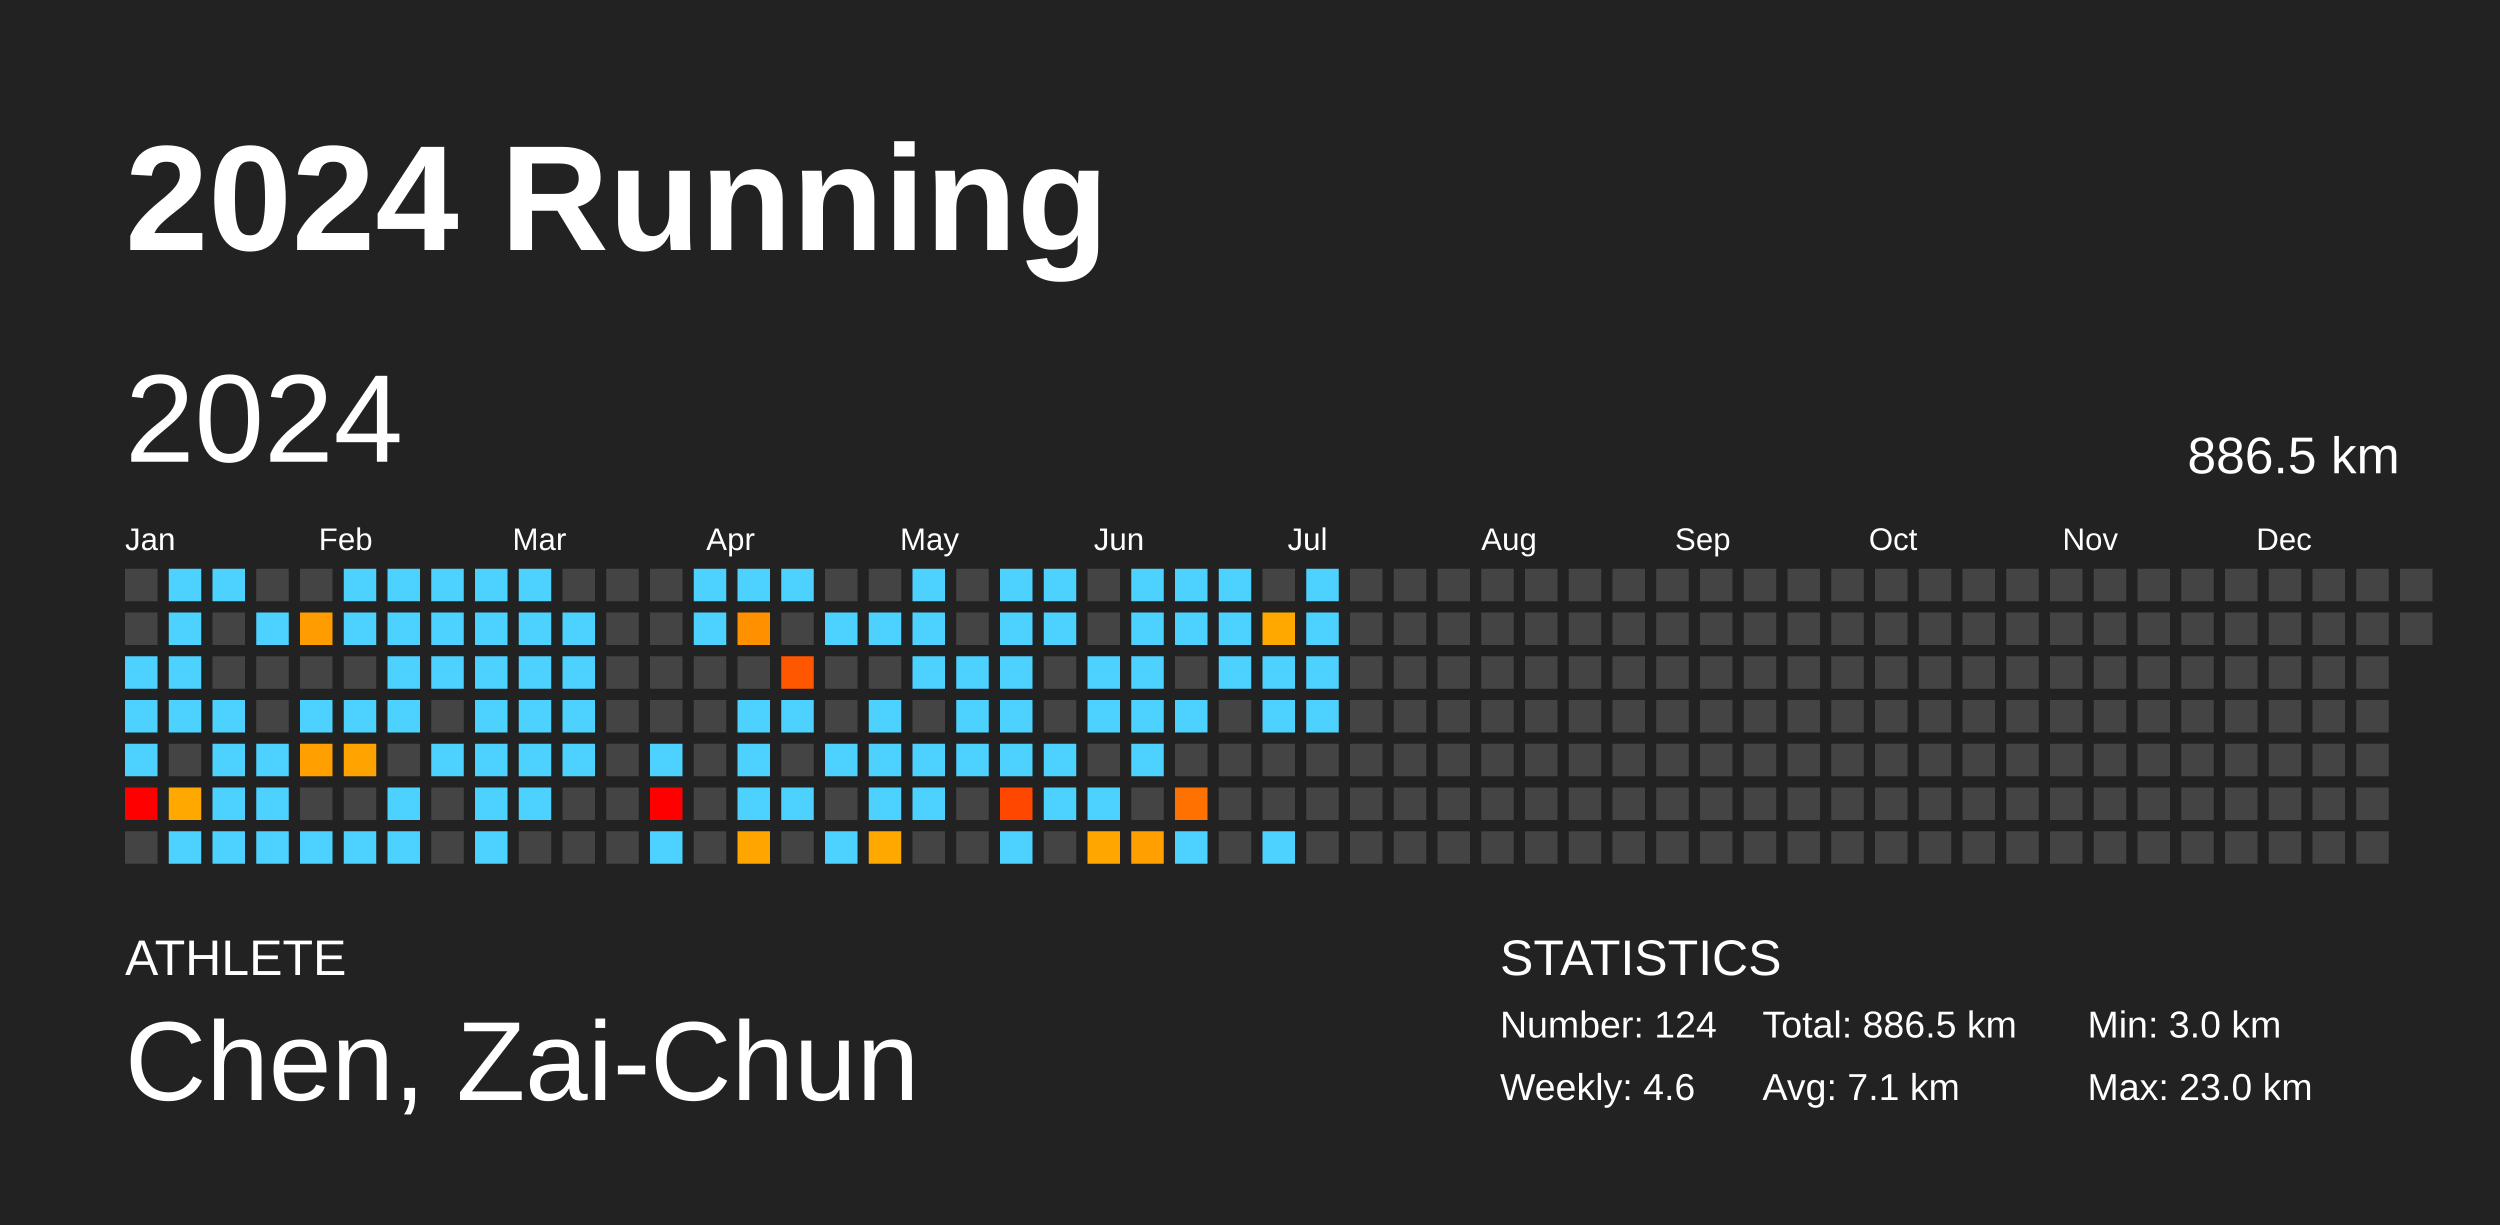
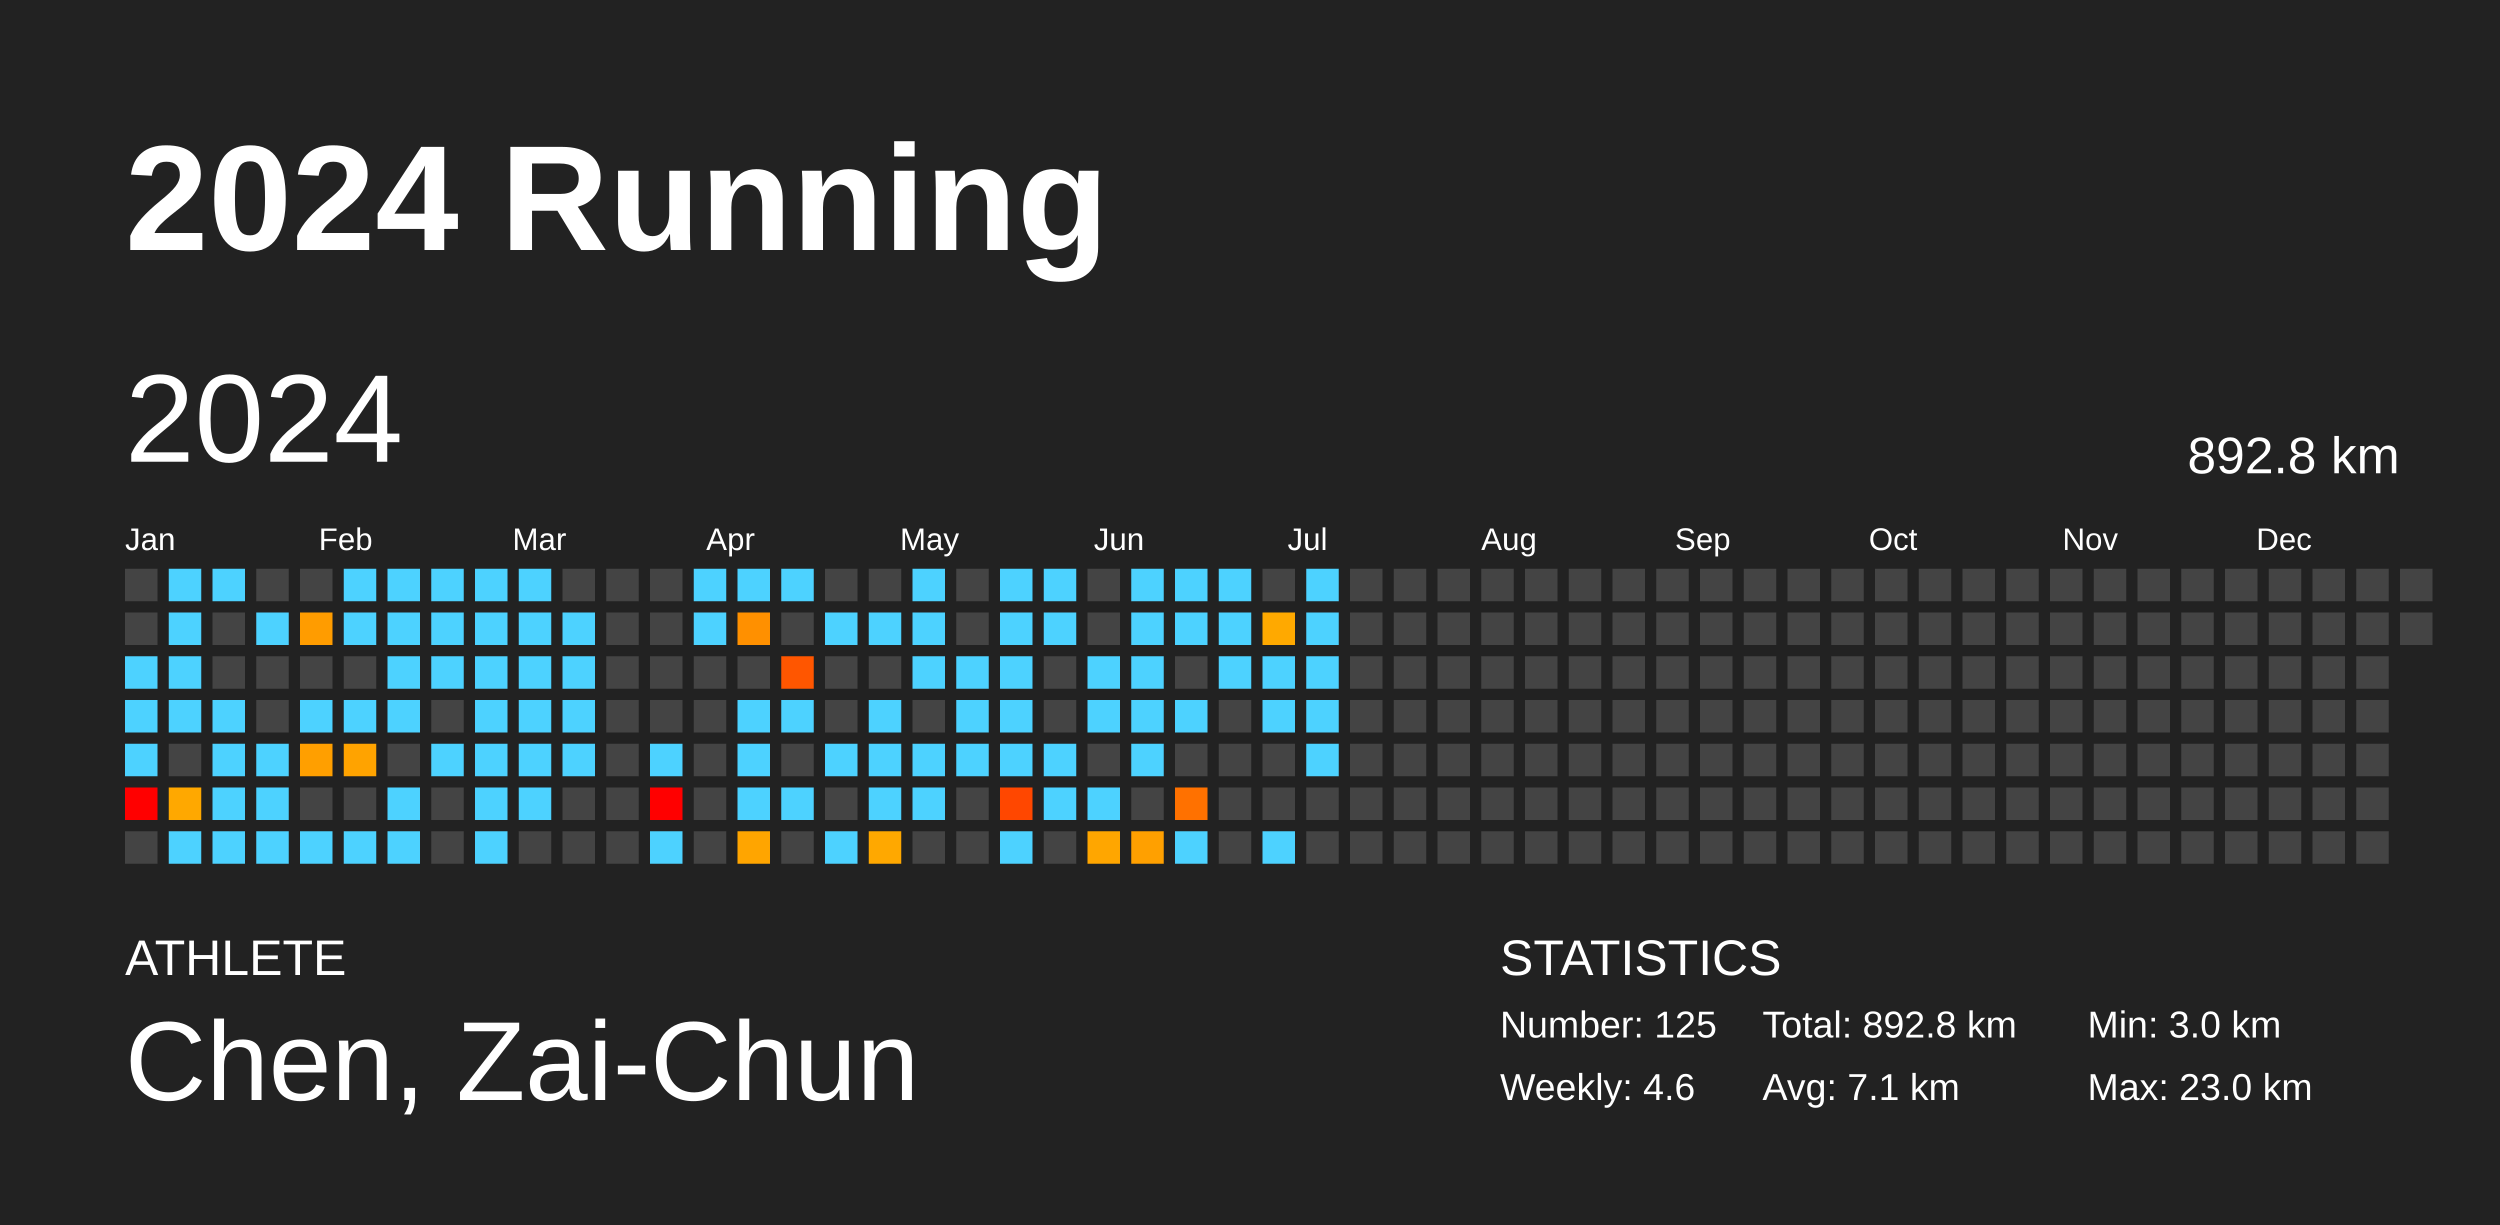
<svg xmlns="http://www.w3.org/2000/svg" baseProfile="full" height="98mm" version="1.1" viewBox="0,0,200,98" width="200mm">
  <defs />
  <rect fill="#222222" height="98" width="200" x="0" y="0" />
  <text fill="#FFFFFF" style="font-size:12px; font-family:Arial; font-weight:bold;" x="10" y="20">2024 Running</text>
  <text fill="#FFFFFF" style="font-size:4px; font-family:Arial" x="10" y="78">ATHLETE</text>
  <text fill="#FFFFFF" style="font-size:9px; font-family:Arial" x="10" y="88">Chen, Zai-Chun</text>
  <text fill="#FFFFFF" style="font-size:4px; font-family:Arial" x="120" y="78">STATISTICS</text>
-   <text fill="#FFFFFF" style="font-size:3px; font-family:Arial" x="120" y="83">Number: 124</text>
+   <text fill="#FFFFFF" style="font-size:3px; font-family:Arial" x="120" y="83">Number: 125</text>
  <text fill="#FFFFFF" style="font-size:3px; font-family:Arial" x="120" y="88">Weekly: 4.6</text>
-   <text fill="#FFFFFF" style="font-size:3px; font-family:Arial" x="141" y="83">Total: 886.5 km</text>
+   <text fill="#FFFFFF" style="font-size:3px; font-family:Arial" x="141" y="83">Total: 892.8 km</text>
  <text fill="#FFFFFF" style="font-size:3px; font-family:Arial" x="141" y="88">Avg: 7.1 km</text>
  <text fill="#FFFFFF" style="font-size:3px; font-family:Arial" x="167" y="83">Min: 3.0 km</text>
  <text fill="#FFFFFF" style="font-size:3px; font-family:Arial" x="167" y="88">Max: 23.0 km</text>
  <text dominant-baseline="hanging" fill="#FFFFFF" style="font-size:10.0px; font-family:Arial;" x="10" y="30">2024</text>
-   <text dominant-baseline="hanging" fill="#FFFFFF" style="font-size:4.125px; font-family:Arial;" x="175" y="35">886.5 km</text>
+   <text dominant-baseline="hanging" fill="#FFFFFF" style="font-size:4.125px; font-family:Arial;" x="175" y="35">892.8 km</text>
  <text fill="#FFFFFF" style="font-size:2.5px; font-family:Arial" x="10.0" y="44">Jan</text>
  <text fill="#FFFFFF" style="font-size:2.5px; font-family:Arial" x="25.5" y="44">Feb</text>
  <text fill="#FFFFFF" style="font-size:2.5px; font-family:Arial" x="41.0" y="44">Mar</text>
  <text fill="#FFFFFF" style="font-size:2.5px; font-family:Arial" x="56.5" y="44">Apr</text>
  <text fill="#FFFFFF" style="font-size:2.5px; font-family:Arial" x="72.0" y="44">May</text>
  <text fill="#FFFFFF" style="font-size:2.5px; font-family:Arial" x="87.5" y="44">Jun</text>
  <text fill="#FFFFFF" style="font-size:2.5px; font-family:Arial" x="103.0" y="44">Jul</text>
  <text fill="#FFFFFF" style="font-size:2.5px; font-family:Arial" x="118.5" y="44">Aug</text>
  <text fill="#FFFFFF" style="font-size:2.5px; font-family:Arial" x="134.0" y="44">Sep</text>
  <text fill="#FFFFFF" style="font-size:2.5px; font-family:Arial" x="149.5" y="44">Oct</text>
  <text fill="#FFFFFF" style="font-size:2.5px; font-family:Arial" x="165.0" y="44">Nov</text>
  <text fill="#FFFFFF" style="font-size:2.5px; font-family:Arial" x="180.5" y="44">Dec</text>
  <rect fill="#444444" height="2.6" width="2.6" x="10.0" y="45.5" />
  <rect fill="#444444" height="2.6" width="2.6" x="10.0" y="49.0" />
  <rect fill="#4dd2ff" height="2.6" width="2.6" x="10.0" y="52.5" />
  <rect fill="#4dd2ff" height="2.6" width="2.6" x="10.0" y="56.0" />
  <rect fill="#4dd2ff" height="2.6" width="2.6" x="10.0" y="59.5" />
  <rect fill="red" height="2.6" width="2.6" x="10.0" y="63.0" />
  <rect fill="#444444" height="2.6" width="2.6" x="10.0" y="66.5" />
  <rect fill="#4dd2ff" height="2.6" width="2.6" x="13.5" y="45.5" />
  <rect fill="#4dd2ff" height="2.6" width="2.6" x="13.5" y="49.0" />
  <rect fill="#4dd2ff" height="2.6" width="2.6" x="13.5" y="52.5" />
  <rect fill="#4dd2ff" height="2.6" width="2.6" x="13.5" y="56.0" />
  <rect fill="#444444" height="2.6" width="2.6" x="13.5" y="59.5" />
  <rect fill="#ffa800" height="2.6" width="2.6" x="13.5" y="63.0" />
  <rect fill="#4dd2ff" height="2.6" width="2.6" x="13.5" y="66.5" />
  <rect fill="#4dd2ff" height="2.6" width="2.6" x="17.0" y="45.5" />
  <rect fill="#444444" height="2.6" width="2.6" x="17.0" y="49.0" />
  <rect fill="#444444" height="2.6" width="2.6" x="17.0" y="52.5" />
  <rect fill="#4dd2ff" height="2.6" width="2.6" x="17.0" y="56.0" />
  <rect fill="#4dd2ff" height="2.6" width="2.6" x="17.0" y="59.5" />
  <rect fill="#4dd2ff" height="2.6" width="2.6" x="17.0" y="63.0" />
  <rect fill="#4dd2ff" height="2.6" width="2.6" x="17.0" y="66.5" />
  <rect fill="#444444" height="2.6" width="2.6" x="20.5" y="45.5" />
  <rect fill="#4dd2ff" height="2.6" width="2.6" x="20.5" y="49.0" />
  <rect fill="#444444" height="2.6" width="2.6" x="20.5" y="52.5" />
  <rect fill="#444444" height="2.6" width="2.6" x="20.5" y="56.0" />
  <rect fill="#4dd2ff" height="2.6" width="2.6" x="20.5" y="59.5" />
  <rect fill="#4dd2ff" height="2.6" width="2.6" x="20.5" y="63.0" />
  <rect fill="#4dd2ff" height="2.6" width="2.6" x="20.5" y="66.5" />
  <rect fill="#444444" height="2.6" width="2.6" x="24.0" y="45.5" />
  <rect fill="#ff9c00" height="2.6" width="2.6" x="24.0" y="49.0" />
  <rect fill="#444444" height="2.6" width="2.6" x="24.0" y="52.5" />
  <rect fill="#4dd2ff" height="2.6" width="2.6" x="24.0" y="56.0" />
  <rect fill="#ff9f00" height="2.6" width="2.6" x="24.0" y="59.5" />
  <rect fill="#444444" height="2.6" width="2.6" x="24.0" y="63.0" />
  <rect fill="#4dd2ff" height="2.6" width="2.6" x="24.0" y="66.5" />
  <rect fill="#4dd2ff" height="2.6" width="2.6" x="27.5" y="45.5" />
  <rect fill="#4dd2ff" height="2.6" width="2.6" x="27.5" y="49.0" />
  <rect fill="#444444" height="2.6" width="2.6" x="27.5" y="52.5" />
  <rect fill="#4dd2ff" height="2.6" width="2.6" x="27.5" y="56.0" />
  <rect fill="#ffa300" height="2.6" width="2.6" x="27.5" y="59.5" />
  <rect fill="#444444" height="2.6" width="2.6" x="27.5" y="63.0" />
  <rect fill="#4dd2ff" height="2.6" width="2.6" x="27.5" y="66.5" />
  <rect fill="#4dd2ff" height="2.6" width="2.6" x="31.0" y="45.5" />
  <rect fill="#4dd2ff" height="2.6" width="2.6" x="31.0" y="49.0" />
  <rect fill="#4dd2ff" height="2.6" width="2.6" x="31.0" y="52.5" />
  <rect fill="#4dd2ff" height="2.6" width="2.6" x="31.0" y="56.0" />
  <rect fill="#444444" height="2.6" width="2.6" x="31.0" y="59.5" />
  <rect fill="#4dd2ff" height="2.6" width="2.6" x="31.0" y="63.0" />
  <rect fill="#4dd2ff" height="2.6" width="2.6" x="31.0" y="66.5" />
  <rect fill="#4dd2ff" height="2.6" width="2.6" x="34.5" y="45.5" />
  <rect fill="#4dd2ff" height="2.6" width="2.6" x="34.5" y="49.0" />
  <rect fill="#4dd2ff" height="2.6" width="2.6" x="34.5" y="52.5" />
  <rect fill="#444444" height="2.6" width="2.6" x="34.5" y="56.0" />
  <rect fill="#4dd2ff" height="2.6" width="2.6" x="34.5" y="59.5" />
  <rect fill="#444444" height="2.6" width="2.6" x="34.5" y="63.0" />
  <rect fill="#444444" height="2.6" width="2.6" x="34.5" y="66.5" />
  <rect fill="#4dd2ff" height="2.6" width="2.6" x="38.0" y="45.5" />
  <rect fill="#4dd2ff" height="2.6" width="2.6" x="38.0" y="49.0" />
  <rect fill="#4dd2ff" height="2.6" width="2.6" x="38.0" y="52.5" />
  <rect fill="#4dd2ff" height="2.6" width="2.6" x="38.0" y="56.0" />
  <rect fill="#4dd2ff" height="2.6" width="2.6" x="38.0" y="59.5" />
  <rect fill="#4dd2ff" height="2.6" width="2.6" x="38.0" y="63.0" />
  <rect fill="#4dd2ff" height="2.6" width="2.6" x="38.0" y="66.5" />
  <rect fill="#4dd2ff" height="2.6" width="2.6" x="41.5" y="45.5" />
  <rect fill="#4dd2ff" height="2.6" width="2.6" x="41.5" y="49.0" />
  <rect fill="#4dd2ff" height="2.6" width="2.6" x="41.5" y="52.5" />
  <rect fill="#4dd2ff" height="2.6" width="2.6" x="41.5" y="56.0" />
  <rect fill="#4dd2ff" height="2.6" width="2.6" x="41.5" y="59.5" />
  <rect fill="#4dd2ff" height="2.6" width="2.6" x="41.5" y="63.0" />
  <rect fill="#444444" height="2.6" width="2.6" x="41.5" y="66.5" />
  <rect fill="#444444" height="2.6" width="2.6" x="45.0" y="45.5" />
  <rect fill="#4dd2ff" height="2.6" width="2.6" x="45.0" y="49.0" />
  <rect fill="#4dd2ff" height="2.6" width="2.6" x="45.0" y="52.5" />
  <rect fill="#4dd2ff" height="2.6" width="2.6" x="45.0" y="56.0" />
  <rect fill="#4dd2ff" height="2.6" width="2.6" x="45.0" y="59.5" />
  <rect fill="#444444" height="2.6" width="2.6" x="45.0" y="63.0" />
  <rect fill="#444444" height="2.6" width="2.6" x="45.0" y="66.5" />
  <rect fill="#444444" height="2.6" width="2.6" x="48.5" y="45.5" />
  <rect fill="#444444" height="2.6" width="2.6" x="48.5" y="49.0" />
  <rect fill="#444444" height="2.6" width="2.6" x="48.5" y="52.5" />
  <rect fill="#444444" height="2.6" width="2.6" x="48.5" y="56.0" />
  <rect fill="#444444" height="2.6" width="2.6" x="48.5" y="59.5" />
  <rect fill="#444444" height="2.6" width="2.6" x="48.5" y="63.0" />
  <rect fill="#444444" height="2.6" width="2.6" x="48.5" y="66.5" />
  <rect fill="#444444" height="2.6" width="2.6" x="52.0" y="45.5" />
  <rect fill="#444444" height="2.6" width="2.6" x="52.0" y="49.0" />
  <rect fill="#444444" height="2.6" width="2.6" x="52.0" y="52.5" />
  <rect fill="#444444" height="2.6" width="2.6" x="52.0" y="56.0" />
  <rect fill="#4dd2ff" height="2.6" width="2.6" x="52.0" y="59.5" />
  <rect fill="red" height="2.6" width="2.6" x="52.0" y="63.0" />
  <rect fill="#4dd2ff" height="2.6" width="2.6" x="52.0" y="66.5" />
  <rect fill="#4dd2ff" height="2.6" width="2.6" x="55.5" y="45.5" />
  <rect fill="#4dd2ff" height="2.6" width="2.6" x="55.5" y="49.0" />
  <rect fill="#444444" height="2.6" width="2.6" x="55.5" y="52.5" />
  <rect fill="#444444" height="2.6" width="2.6" x="55.5" y="56.0" />
  <rect fill="#444444" height="2.6" width="2.6" x="55.5" y="59.5" />
  <rect fill="#444444" height="2.6" width="2.6" x="55.5" y="63.0" />
  <rect fill="#444444" height="2.6" width="2.6" x="55.5" y="66.5" />
  <rect fill="#4dd2ff" height="2.6" width="2.6" x="59.0" y="45.5" />
  <rect fill="#ff9000" height="2.6" width="2.6" x="59.0" y="49.0" />
  <rect fill="#444444" height="2.6" width="2.6" x="59.0" y="52.5" />
  <rect fill="#4dd2ff" height="2.6" width="2.6" x="59.0" y="56.0" />
  <rect fill="#4dd2ff" height="2.6" width="2.6" x="59.0" y="59.5" />
  <rect fill="#4dd2ff" height="2.6" width="2.6" x="59.0" y="63.0" />
  <rect fill="#ffa500" height="2.6" width="2.6" x="59.0" y="66.5" />
  <rect fill="#4dd2ff" height="2.6" width="2.6" x="62.5" y="45.5" />
  <rect fill="#444444" height="2.6" width="2.6" x="62.5" y="49.0" />
  <rect fill="#ff5600" height="2.6" width="2.6" x="62.5" y="52.5" />
  <rect fill="#4dd2ff" height="2.6" width="2.6" x="62.5" y="56.0" />
  <rect fill="#444444" height="2.6" width="2.6" x="62.5" y="59.5" />
  <rect fill="#4dd2ff" height="2.6" width="2.6" x="62.5" y="63.0" />
  <rect fill="#444444" height="2.6" width="2.6" x="62.5" y="66.5" />
  <rect fill="#444444" height="2.6" width="2.6" x="66.0" y="45.5" />
  <rect fill="#4dd2ff" height="2.6" width="2.6" x="66.0" y="49.0" />
  <rect fill="#444444" height="2.6" width="2.6" x="66.0" y="52.5" />
  <rect fill="#444444" height="2.6" width="2.6" x="66.0" y="56.0" />
  <rect fill="#4dd2ff" height="2.6" width="2.6" x="66.0" y="59.5" />
  <rect fill="#444444" height="2.6" width="2.6" x="66.0" y="63.0" />
  <rect fill="#4dd2ff" height="2.6" width="2.6" x="66.0" y="66.5" />
  <rect fill="#444444" height="2.6" width="2.6" x="69.5" y="45.5" />
  <rect fill="#4dd2ff" height="2.6" width="2.6" x="69.5" y="49.0" />
  <rect fill="#444444" height="2.6" width="2.6" x="69.5" y="52.5" />
  <rect fill="#4dd2ff" height="2.6" width="2.6" x="69.5" y="56.0" />
  <rect fill="#4dd2ff" height="2.6" width="2.6" x="69.5" y="59.5" />
  <rect fill="#4dd2ff" height="2.6" width="2.6" x="69.5" y="63.0" />
  <rect fill="#ffa800" height="2.6" width="2.6" x="69.5" y="66.5" />
  <rect fill="#4dd2ff" height="2.6" width="2.6" x="73.0" y="45.5" />
  <rect fill="#4dd2ff" height="2.6" width="2.6" x="73.0" y="49.0" />
  <rect fill="#4dd2ff" height="2.6" width="2.6" x="73.0" y="52.5" />
  <rect fill="#444444" height="2.6" width="2.6" x="73.0" y="56.0" />
  <rect fill="#4dd2ff" height="2.6" width="2.6" x="73.0" y="59.5" />
  <rect fill="#4dd2ff" height="2.6" width="2.6" x="73.0" y="63.0" />
  <rect fill="#444444" height="2.6" width="2.6" x="73.0" y="66.5" />
  <rect fill="#444444" height="2.6" width="2.6" x="76.5" y="45.5" />
  <rect fill="#444444" height="2.6" width="2.6" x="76.5" y="49.0" />
  <rect fill="#4dd2ff" height="2.6" width="2.6" x="76.5" y="52.5" />
  <rect fill="#4dd2ff" height="2.6" width="2.6" x="76.5" y="56.0" />
  <rect fill="#4dd2ff" height="2.6" width="2.6" x="76.5" y="59.5" />
  <rect fill="#444444" height="2.6" width="2.6" x="76.5" y="63.0" />
  <rect fill="#444444" height="2.6" width="2.6" x="76.5" y="66.5" />
  <rect fill="#4dd2ff" height="2.6" width="2.6" x="80.0" y="45.5" />
  <rect fill="#4dd2ff" height="2.6" width="2.6" x="80.0" y="49.0" />
  <rect fill="#4dd2ff" height="2.6" width="2.6" x="80.0" y="52.5" />
  <rect fill="#4dd2ff" height="2.6" width="2.6" x="80.0" y="56.0" />
  <rect fill="#4dd2ff" height="2.6" width="2.6" x="80.0" y="59.5" />
  <rect fill="#ff4700" height="2.6" width="2.6" x="80.0" y="63.0" />
  <rect fill="#4dd2ff" height="2.6" width="2.6" x="80.0" y="66.5" />
  <rect fill="#4dd2ff" height="2.6" width="2.6" x="83.5" y="45.5" />
  <rect fill="#4dd2ff" height="2.6" width="2.6" x="83.5" y="49.0" />
  <rect fill="#444444" height="2.6" width="2.6" x="83.5" y="52.5" />
  <rect fill="#444444" height="2.6" width="2.6" x="83.5" y="56.0" />
  <rect fill="#4dd2ff" height="2.6" width="2.6" x="83.5" y="59.5" />
  <rect fill="#4dd2ff" height="2.6" width="2.6" x="83.5" y="63.0" />
  <rect fill="#444444" height="2.6" width="2.6" x="83.5" y="66.5" />
  <rect fill="#444444" height="2.6" width="2.6" x="87.0" y="45.5" />
  <rect fill="#444444" height="2.6" width="2.6" x="87.0" y="49.0" />
  <rect fill="#4dd2ff" height="2.6" width="2.6" x="87.0" y="52.5" />
  <rect fill="#4dd2ff" height="2.6" width="2.6" x="87.0" y="56.0" />
  <rect fill="#444444" height="2.6" width="2.6" x="87.0" y="59.5" />
  <rect fill="#4dd2ff" height="2.6" width="2.6" x="87.0" y="63.0" />
  <rect fill="#ffa600" height="2.6" width="2.6" x="87.0" y="66.5" />
  <rect fill="#4dd2ff" height="2.6" width="2.6" x="90.5" y="45.5" />
  <rect fill="#4dd2ff" height="2.6" width="2.6" x="90.5" y="49.0" />
  <rect fill="#4dd2ff" height="2.6" width="2.6" x="90.5" y="52.5" />
  <rect fill="#4dd2ff" height="2.6" width="2.6" x="90.5" y="56.0" />
  <rect fill="#4dd2ff" height="2.6" width="2.6" x="90.5" y="59.5" />
  <rect fill="#444444" height="2.6" width="2.6" x="90.5" y="63.0" />
  <rect fill="#ffa000" height="2.6" width="2.6" x="90.5" y="66.5" />
  <rect fill="#4dd2ff" height="2.6" width="2.6" x="94.0" y="45.5" />
  <rect fill="#4dd2ff" height="2.6" width="2.6" x="94.0" y="49.0" />
  <rect fill="#444444" height="2.6" width="2.6" x="94.0" y="52.5" />
  <rect fill="#4dd2ff" height="2.6" width="2.6" x="94.0" y="56.0" />
  <rect fill="#444444" height="2.6" width="2.6" x="94.0" y="59.5" />
  <rect fill="#ff7100" height="2.6" width="2.6" x="94.0" y="63.0" />
  <rect fill="#4dd2ff" height="2.6" width="2.6" x="94.0" y="66.5" />
  <rect fill="#4dd2ff" height="2.6" width="2.6" x="97.5" y="45.5" />
  <rect fill="#4dd2ff" height="2.6" width="2.6" x="97.5" y="49.0" />
  <rect fill="#4dd2ff" height="2.6" width="2.6" x="97.5" y="52.5" />
  <rect fill="#444444" height="2.6" width="2.6" x="97.5" y="56.0" />
  <rect fill="#444444" height="2.6" width="2.6" x="97.5" y="59.5" />
  <rect fill="#444444" height="2.6" width="2.6" x="97.5" y="63.0" />
  <rect fill="#444444" height="2.6" width="2.6" x="97.5" y="66.5" />
  <rect fill="#444444" height="2.6" width="2.6" x="101.0" y="45.5" />
  <rect fill="#ffa900" height="2.6" width="2.6" x="101.0" y="49.0" />
  <rect fill="#4dd2ff" height="2.6" width="2.6" x="101.0" y="52.5" />
  <rect fill="#4dd2ff" height="2.6" width="2.6" x="101.0" y="56.0" />
  <rect fill="#444444" height="2.6" width="2.6" x="101.0" y="59.5" />
  <rect fill="#444444" height="2.6" width="2.6" x="101.0" y="63.0" />
  <rect fill="#4dd2ff" height="2.6" width="2.6" x="101.0" y="66.5" />
  <rect fill="#4dd2ff" height="2.6" width="2.6" x="104.5" y="45.5" />
  <rect fill="#4dd2ff" height="2.6" width="2.6" x="104.5" y="49.0" />
  <rect fill="#4dd2ff" height="2.6" width="2.6" x="104.5" y="52.5" />
  <rect fill="#4dd2ff" height="2.6" width="2.6" x="104.5" y="56.0" />
-   <rect fill="#444444" height="2.6" width="2.6" x="104.5" y="59.5" />
+   <rect fill="#4dd2ff" height="2.6" width="2.6" x="104.5" y="59.5" />
  <rect fill="#444444" height="2.6" width="2.6" x="104.5" y="63.0" />
  <rect fill="#444444" height="2.6" width="2.6" x="104.5" y="66.5" />
  <rect fill="#444444" height="2.6" width="2.6" x="108.0" y="45.5" />
  <rect fill="#444444" height="2.6" width="2.6" x="108.0" y="49.0" />
  <rect fill="#444444" height="2.6" width="2.6" x="108.0" y="52.5" />
  <rect fill="#444444" height="2.6" width="2.6" x="108.0" y="56.0" />
  <rect fill="#444444" height="2.6" width="2.6" x="108.0" y="59.5" />
  <rect fill="#444444" height="2.6" width="2.6" x="108.0" y="63.0" />
  <rect fill="#444444" height="2.6" width="2.6" x="108.0" y="66.5" />
  <rect fill="#444444" height="2.6" width="2.6" x="111.5" y="45.5" />
  <rect fill="#444444" height="2.6" width="2.6" x="111.5" y="49.0" />
  <rect fill="#444444" height="2.6" width="2.6" x="111.5" y="52.5" />
  <rect fill="#444444" height="2.6" width="2.6" x="111.5" y="56.0" />
  <rect fill="#444444" height="2.6" width="2.6" x="111.5" y="59.5" />
  <rect fill="#444444" height="2.6" width="2.6" x="111.5" y="63.0" />
  <rect fill="#444444" height="2.6" width="2.6" x="111.5" y="66.5" />
  <rect fill="#444444" height="2.6" width="2.6" x="115.0" y="45.5" />
  <rect fill="#444444" height="2.6" width="2.6" x="115.0" y="49.0" />
  <rect fill="#444444" height="2.6" width="2.6" x="115.0" y="52.5" />
  <rect fill="#444444" height="2.6" width="2.6" x="115.0" y="56.0" />
  <rect fill="#444444" height="2.6" width="2.6" x="115.0" y="59.5" />
  <rect fill="#444444" height="2.6" width="2.6" x="115.0" y="63.0" />
  <rect fill="#444444" height="2.6" width="2.6" x="115.0" y="66.5" />
  <rect fill="#444444" height="2.6" width="2.6" x="118.5" y="45.5" />
  <rect fill="#444444" height="2.6" width="2.6" x="118.5" y="49.0" />
  <rect fill="#444444" height="2.6" width="2.6" x="118.5" y="52.5" />
  <rect fill="#444444" height="2.6" width="2.6" x="118.5" y="56.0" />
  <rect fill="#444444" height="2.6" width="2.6" x="118.5" y="59.5" />
  <rect fill="#444444" height="2.6" width="2.6" x="118.5" y="63.0" />
  <rect fill="#444444" height="2.6" width="2.6" x="118.5" y="66.5" />
  <rect fill="#444444" height="2.6" width="2.6" x="122.0" y="45.5" />
  <rect fill="#444444" height="2.6" width="2.6" x="122.0" y="49.0" />
  <rect fill="#444444" height="2.6" width="2.6" x="122.0" y="52.5" />
  <rect fill="#444444" height="2.6" width="2.6" x="122.0" y="56.0" />
  <rect fill="#444444" height="2.6" width="2.6" x="122.0" y="59.5" />
  <rect fill="#444444" height="2.6" width="2.6" x="122.0" y="63.0" />
  <rect fill="#444444" height="2.6" width="2.6" x="122.0" y="66.5" />
  <rect fill="#444444" height="2.6" width="2.6" x="125.5" y="45.5" />
  <rect fill="#444444" height="2.6" width="2.6" x="125.5" y="49.0" />
  <rect fill="#444444" height="2.6" width="2.6" x="125.5" y="52.5" />
  <rect fill="#444444" height="2.6" width="2.6" x="125.5" y="56.0" />
  <rect fill="#444444" height="2.6" width="2.6" x="125.5" y="59.5" />
  <rect fill="#444444" height="2.6" width="2.6" x="125.5" y="63.0" />
  <rect fill="#444444" height="2.6" width="2.6" x="125.5" y="66.5" />
  <rect fill="#444444" height="2.6" width="2.6" x="129.0" y="45.5" />
  <rect fill="#444444" height="2.6" width="2.6" x="129.0" y="49.0" />
  <rect fill="#444444" height="2.6" width="2.6" x="129.0" y="52.5" />
  <rect fill="#444444" height="2.6" width="2.6" x="129.0" y="56.0" />
  <rect fill="#444444" height="2.6" width="2.6" x="129.0" y="59.5" />
  <rect fill="#444444" height="2.6" width="2.6" x="129.0" y="63.0" />
  <rect fill="#444444" height="2.6" width="2.6" x="129.0" y="66.5" />
  <rect fill="#444444" height="2.6" width="2.6" x="132.5" y="45.5" />
  <rect fill="#444444" height="2.6" width="2.6" x="132.5" y="49.0" />
  <rect fill="#444444" height="2.6" width="2.6" x="132.5" y="52.5" />
  <rect fill="#444444" height="2.6" width="2.6" x="132.5" y="56.0" />
  <rect fill="#444444" height="2.6" width="2.6" x="132.5" y="59.5" />
  <rect fill="#444444" height="2.6" width="2.6" x="132.5" y="63.0" />
  <rect fill="#444444" height="2.6" width="2.6" x="132.5" y="66.5" />
  <rect fill="#444444" height="2.6" width="2.6" x="136.0" y="45.5" />
  <rect fill="#444444" height="2.6" width="2.6" x="136.0" y="49.0" />
  <rect fill="#444444" height="2.6" width="2.6" x="136.0" y="52.5" />
  <rect fill="#444444" height="2.6" width="2.6" x="136.0" y="56.0" />
  <rect fill="#444444" height="2.6" width="2.6" x="136.0" y="59.5" />
  <rect fill="#444444" height="2.6" width="2.6" x="136.0" y="63.0" />
  <rect fill="#444444" height="2.6" width="2.6" x="136.0" y="66.5" />
  <rect fill="#444444" height="2.6" width="2.6" x="139.5" y="45.5" />
  <rect fill="#444444" height="2.6" width="2.6" x="139.5" y="49.0" />
  <rect fill="#444444" height="2.6" width="2.6" x="139.5" y="52.5" />
  <rect fill="#444444" height="2.6" width="2.6" x="139.5" y="56.0" />
  <rect fill="#444444" height="2.6" width="2.6" x="139.5" y="59.5" />
  <rect fill="#444444" height="2.6" width="2.6" x="139.5" y="63.0" />
  <rect fill="#444444" height="2.6" width="2.6" x="139.5" y="66.5" />
  <rect fill="#444444" height="2.6" width="2.6" x="143.0" y="45.5" />
  <rect fill="#444444" height="2.6" width="2.6" x="143.0" y="49.0" />
  <rect fill="#444444" height="2.6" width="2.6" x="143.0" y="52.5" />
  <rect fill="#444444" height="2.6" width="2.6" x="143.0" y="56.0" />
  <rect fill="#444444" height="2.6" width="2.6" x="143.0" y="59.5" />
  <rect fill="#444444" height="2.6" width="2.6" x="143.0" y="63.0" />
  <rect fill="#444444" height="2.6" width="2.6" x="143.0" y="66.5" />
  <rect fill="#444444" height="2.6" width="2.6" x="146.5" y="45.5" />
  <rect fill="#444444" height="2.6" width="2.6" x="146.5" y="49.0" />
  <rect fill="#444444" height="2.6" width="2.6" x="146.5" y="52.5" />
  <rect fill="#444444" height="2.6" width="2.6" x="146.5" y="56.0" />
  <rect fill="#444444" height="2.6" width="2.6" x="146.5" y="59.5" />
  <rect fill="#444444" height="2.6" width="2.6" x="146.5" y="63.0" />
  <rect fill="#444444" height="2.6" width="2.6" x="146.5" y="66.5" />
  <rect fill="#444444" height="2.6" width="2.6" x="150.0" y="45.5" />
  <rect fill="#444444" height="2.6" width="2.6" x="150.0" y="49.0" />
  <rect fill="#444444" height="2.6" width="2.6" x="150.0" y="52.5" />
  <rect fill="#444444" height="2.6" width="2.6" x="150.0" y="56.0" />
  <rect fill="#444444" height="2.6" width="2.6" x="150.0" y="59.5" />
  <rect fill="#444444" height="2.6" width="2.6" x="150.0" y="63.0" />
  <rect fill="#444444" height="2.6" width="2.6" x="150.0" y="66.5" />
  <rect fill="#444444" height="2.6" width="2.6" x="153.5" y="45.5" />
  <rect fill="#444444" height="2.6" width="2.6" x="153.5" y="49.0" />
  <rect fill="#444444" height="2.6" width="2.6" x="153.5" y="52.5" />
  <rect fill="#444444" height="2.6" width="2.6" x="153.5" y="56.0" />
  <rect fill="#444444" height="2.6" width="2.6" x="153.5" y="59.5" />
  <rect fill="#444444" height="2.6" width="2.6" x="153.5" y="63.0" />
  <rect fill="#444444" height="2.6" width="2.6" x="153.5" y="66.5" />
  <rect fill="#444444" height="2.6" width="2.6" x="157.0" y="45.5" />
  <rect fill="#444444" height="2.6" width="2.6" x="157.0" y="49.0" />
  <rect fill="#444444" height="2.6" width="2.6" x="157.0" y="52.5" />
  <rect fill="#444444" height="2.6" width="2.6" x="157.0" y="56.0" />
  <rect fill="#444444" height="2.6" width="2.6" x="157.0" y="59.5" />
  <rect fill="#444444" height="2.6" width="2.6" x="157.0" y="63.0" />
  <rect fill="#444444" height="2.6" width="2.6" x="157.0" y="66.5" />
  <rect fill="#444444" height="2.6" width="2.6" x="160.5" y="45.5" />
  <rect fill="#444444" height="2.6" width="2.6" x="160.5" y="49.0" />
  <rect fill="#444444" height="2.6" width="2.6" x="160.5" y="52.5" />
  <rect fill="#444444" height="2.6" width="2.6" x="160.5" y="56.0" />
  <rect fill="#444444" height="2.6" width="2.6" x="160.5" y="59.5" />
  <rect fill="#444444" height="2.6" width="2.6" x="160.5" y="63.0" />
  <rect fill="#444444" height="2.6" width="2.6" x="160.5" y="66.5" />
  <rect fill="#444444" height="2.6" width="2.6" x="164.0" y="45.5" />
  <rect fill="#444444" height="2.6" width="2.6" x="164.0" y="49.0" />
  <rect fill="#444444" height="2.6" width="2.6" x="164.0" y="52.5" />
  <rect fill="#444444" height="2.6" width="2.6" x="164.0" y="56.0" />
  <rect fill="#444444" height="2.6" width="2.6" x="164.0" y="59.5" />
  <rect fill="#444444" height="2.6" width="2.6" x="164.0" y="63.0" />
  <rect fill="#444444" height="2.6" width="2.6" x="164.0" y="66.5" />
  <rect fill="#444444" height="2.6" width="2.6" x="167.5" y="45.5" />
  <rect fill="#444444" height="2.6" width="2.6" x="167.5" y="49.0" />
  <rect fill="#444444" height="2.6" width="2.6" x="167.5" y="52.5" />
  <rect fill="#444444" height="2.6" width="2.6" x="167.5" y="56.0" />
  <rect fill="#444444" height="2.6" width="2.6" x="167.5" y="59.5" />
  <rect fill="#444444" height="2.6" width="2.6" x="167.5" y="63.0" />
  <rect fill="#444444" height="2.6" width="2.6" x="167.5" y="66.5" />
  <rect fill="#444444" height="2.6" width="2.6" x="171.0" y="45.5" />
  <rect fill="#444444" height="2.6" width="2.6" x="171.0" y="49.0" />
  <rect fill="#444444" height="2.6" width="2.6" x="171.0" y="52.5" />
  <rect fill="#444444" height="2.6" width="2.6" x="171.0" y="56.0" />
  <rect fill="#444444" height="2.6" width="2.6" x="171.0" y="59.5" />
  <rect fill="#444444" height="2.6" width="2.6" x="171.0" y="63.0" />
  <rect fill="#444444" height="2.6" width="2.6" x="171.0" y="66.5" />
  <rect fill="#444444" height="2.6" width="2.6" x="174.5" y="45.5" />
  <rect fill="#444444" height="2.6" width="2.6" x="174.5" y="49.0" />
  <rect fill="#444444" height="2.6" width="2.6" x="174.5" y="52.5" />
  <rect fill="#444444" height="2.6" width="2.6" x="174.5" y="56.0" />
  <rect fill="#444444" height="2.6" width="2.6" x="174.5" y="59.5" />
  <rect fill="#444444" height="2.6" width="2.6" x="174.5" y="63.0" />
  <rect fill="#444444" height="2.6" width="2.6" x="174.5" y="66.5" />
  <rect fill="#444444" height="2.6" width="2.6" x="178.0" y="45.5" />
  <rect fill="#444444" height="2.6" width="2.6" x="178.0" y="49.0" />
  <rect fill="#444444" height="2.6" width="2.6" x="178.0" y="52.5" />
  <rect fill="#444444" height="2.6" width="2.6" x="178.0" y="56.0" />
  <rect fill="#444444" height="2.6" width="2.6" x="178.0" y="59.5" />
  <rect fill="#444444" height="2.6" width="2.6" x="178.0" y="63.0" />
  <rect fill="#444444" height="2.6" width="2.6" x="178.0" y="66.5" />
  <rect fill="#444444" height="2.6" width="2.6" x="181.5" y="45.5" />
  <rect fill="#444444" height="2.6" width="2.6" x="181.5" y="49.0" />
  <rect fill="#444444" height="2.6" width="2.6" x="181.5" y="52.5" />
  <rect fill="#444444" height="2.6" width="2.6" x="181.5" y="56.0" />
  <rect fill="#444444" height="2.6" width="2.6" x="181.5" y="59.5" />
  <rect fill="#444444" height="2.6" width="2.6" x="181.5" y="63.0" />
  <rect fill="#444444" height="2.6" width="2.6" x="181.5" y="66.5" />
  <rect fill="#444444" height="2.6" width="2.6" x="185.0" y="45.5" />
  <rect fill="#444444" height="2.6" width="2.6" x="185.0" y="49.0" />
  <rect fill="#444444" height="2.6" width="2.6" x="185.0" y="52.5" />
  <rect fill="#444444" height="2.6" width="2.6" x="185.0" y="56.0" />
  <rect fill="#444444" height="2.6" width="2.6" x="185.0" y="59.5" />
  <rect fill="#444444" height="2.6" width="2.6" x="185.0" y="63.0" />
  <rect fill="#444444" height="2.6" width="2.6" x="185.0" y="66.5" />
  <rect fill="#444444" height="2.6" width="2.6" x="188.5" y="45.5" />
  <rect fill="#444444" height="2.6" width="2.6" x="188.5" y="49.0" />
  <rect fill="#444444" height="2.6" width="2.6" x="188.5" y="52.5" />
  <rect fill="#444444" height="2.6" width="2.6" x="188.5" y="56.0" />
  <rect fill="#444444" height="2.6" width="2.6" x="188.5" y="59.5" />
  <rect fill="#444444" height="2.6" width="2.6" x="188.5" y="63.0" />
  <rect fill="#444444" height="2.6" width="2.6" x="188.5" y="66.5" />
  <rect fill="#444444" height="2.6" width="2.6" x="192.0" y="45.5" />
  <rect fill="#444444" height="2.6" width="2.6" x="192.0" y="49.0" />
</svg>
